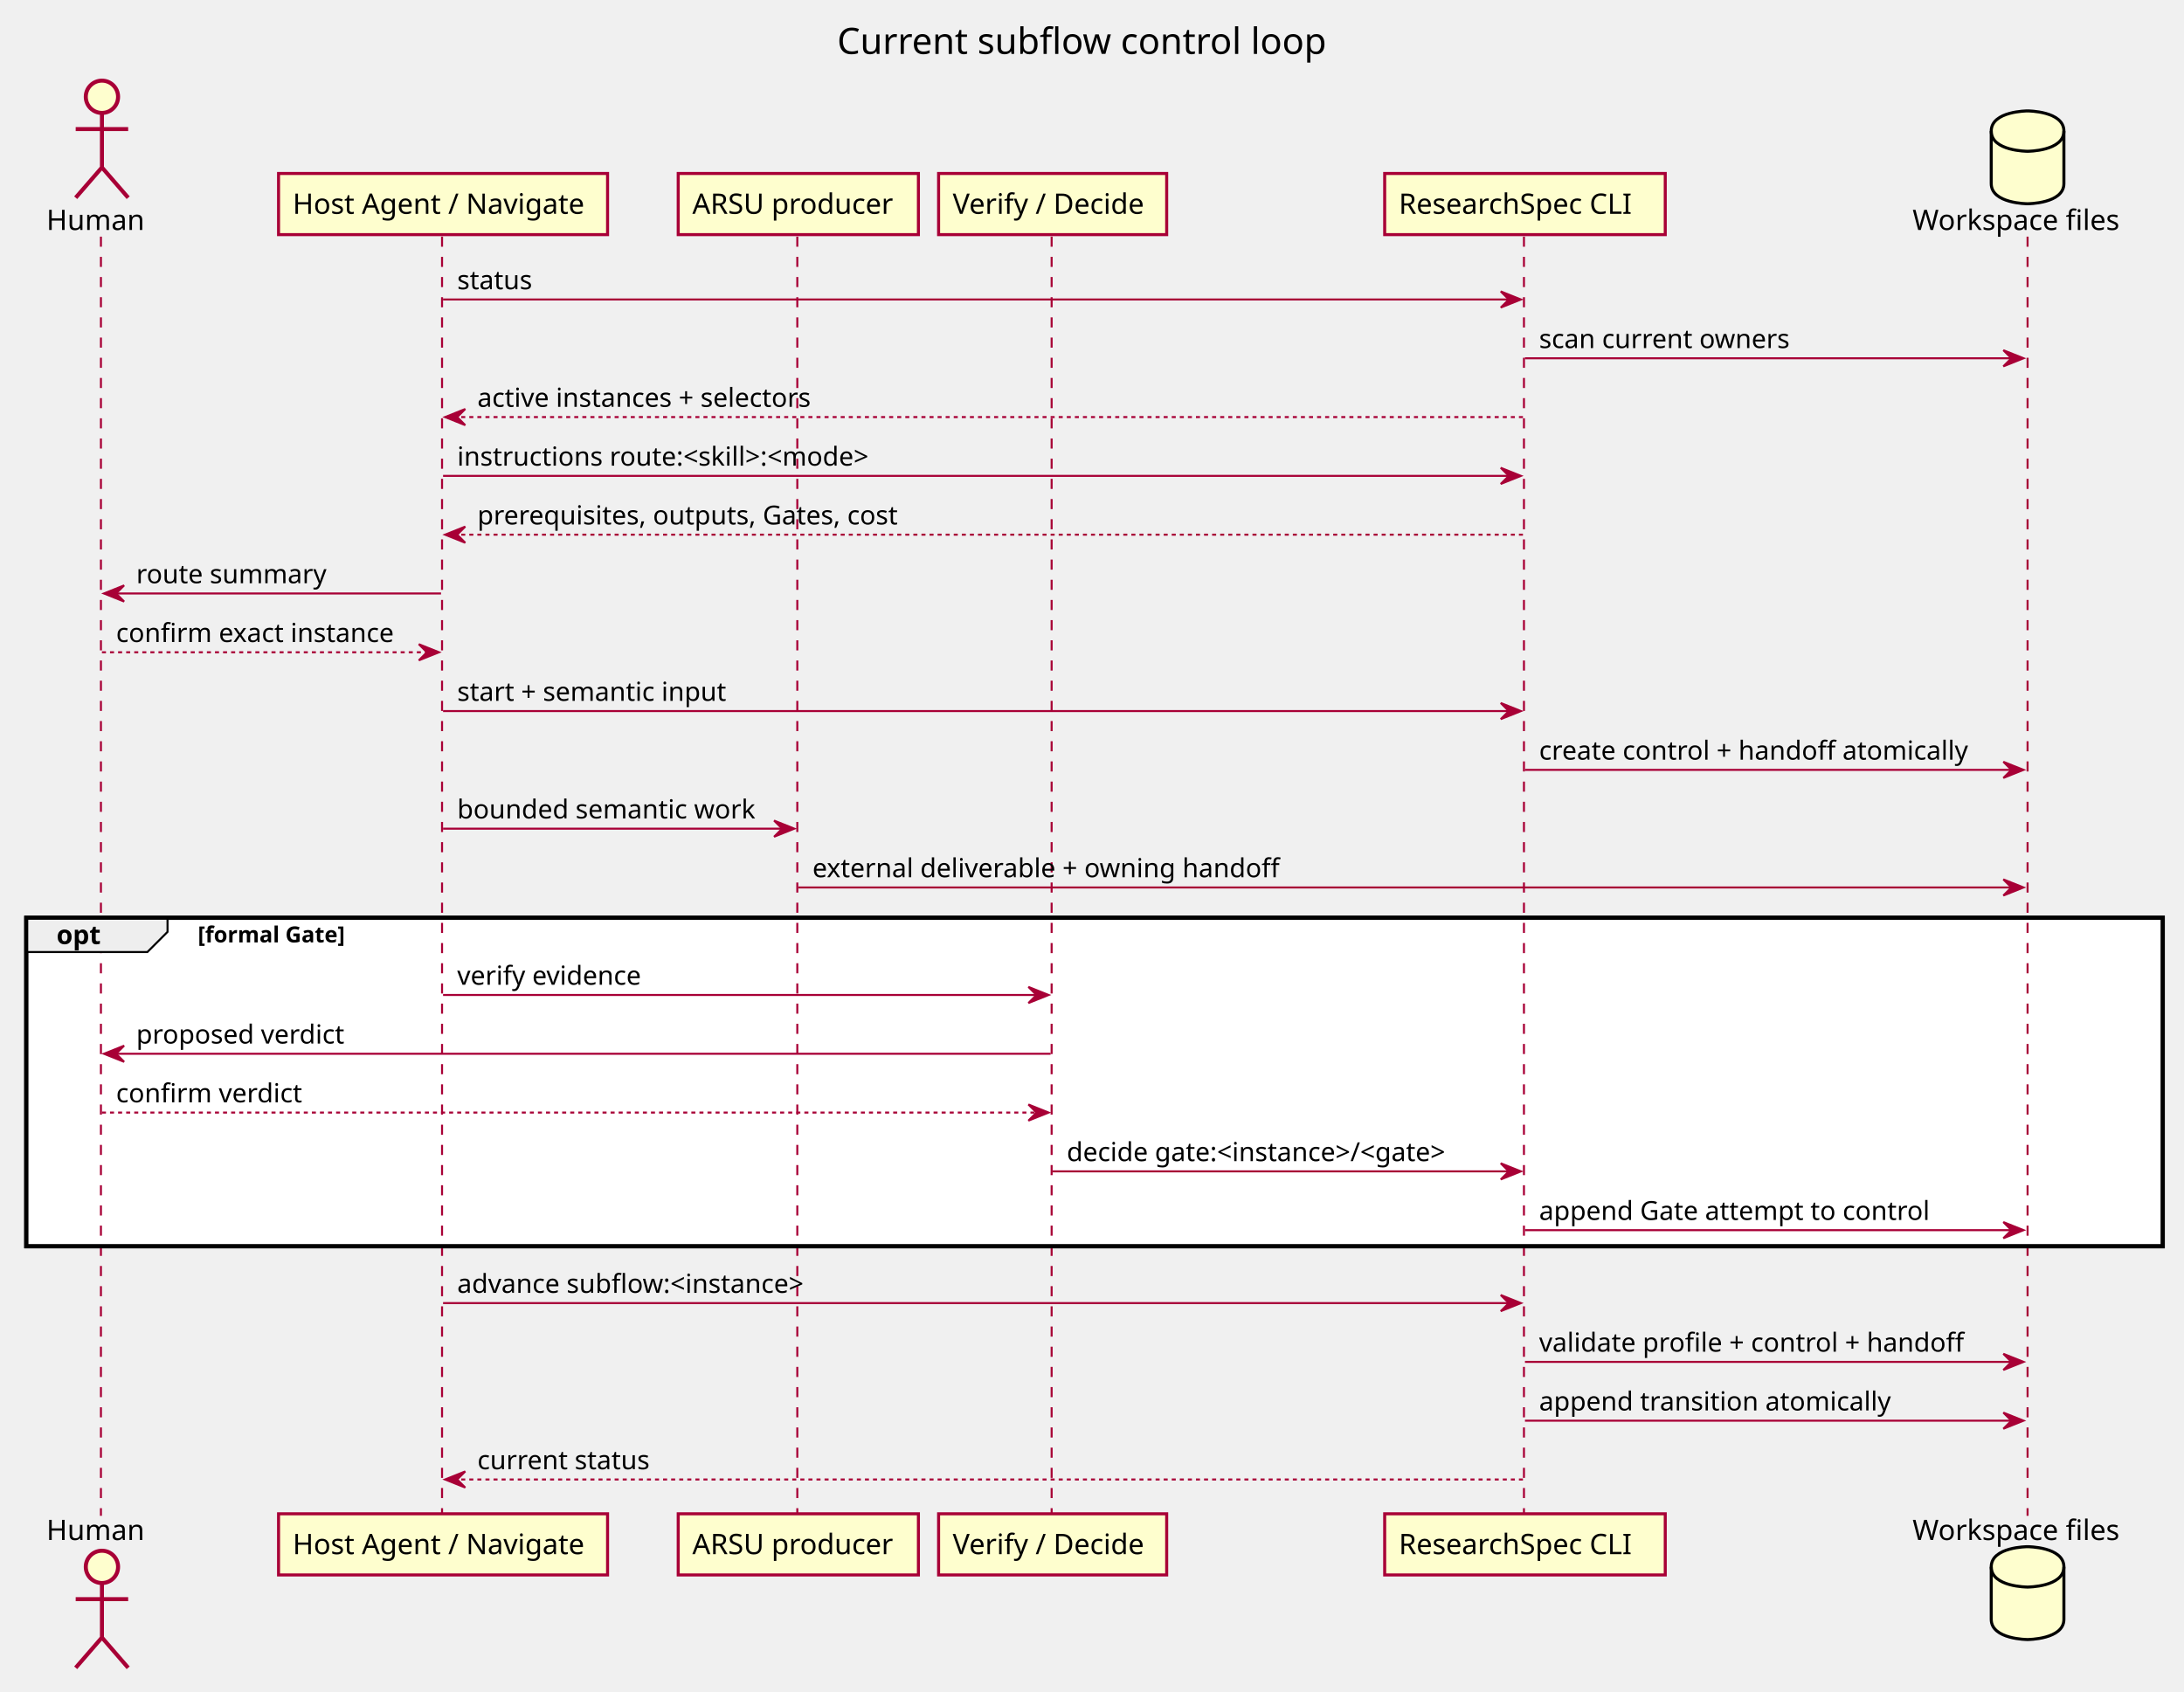
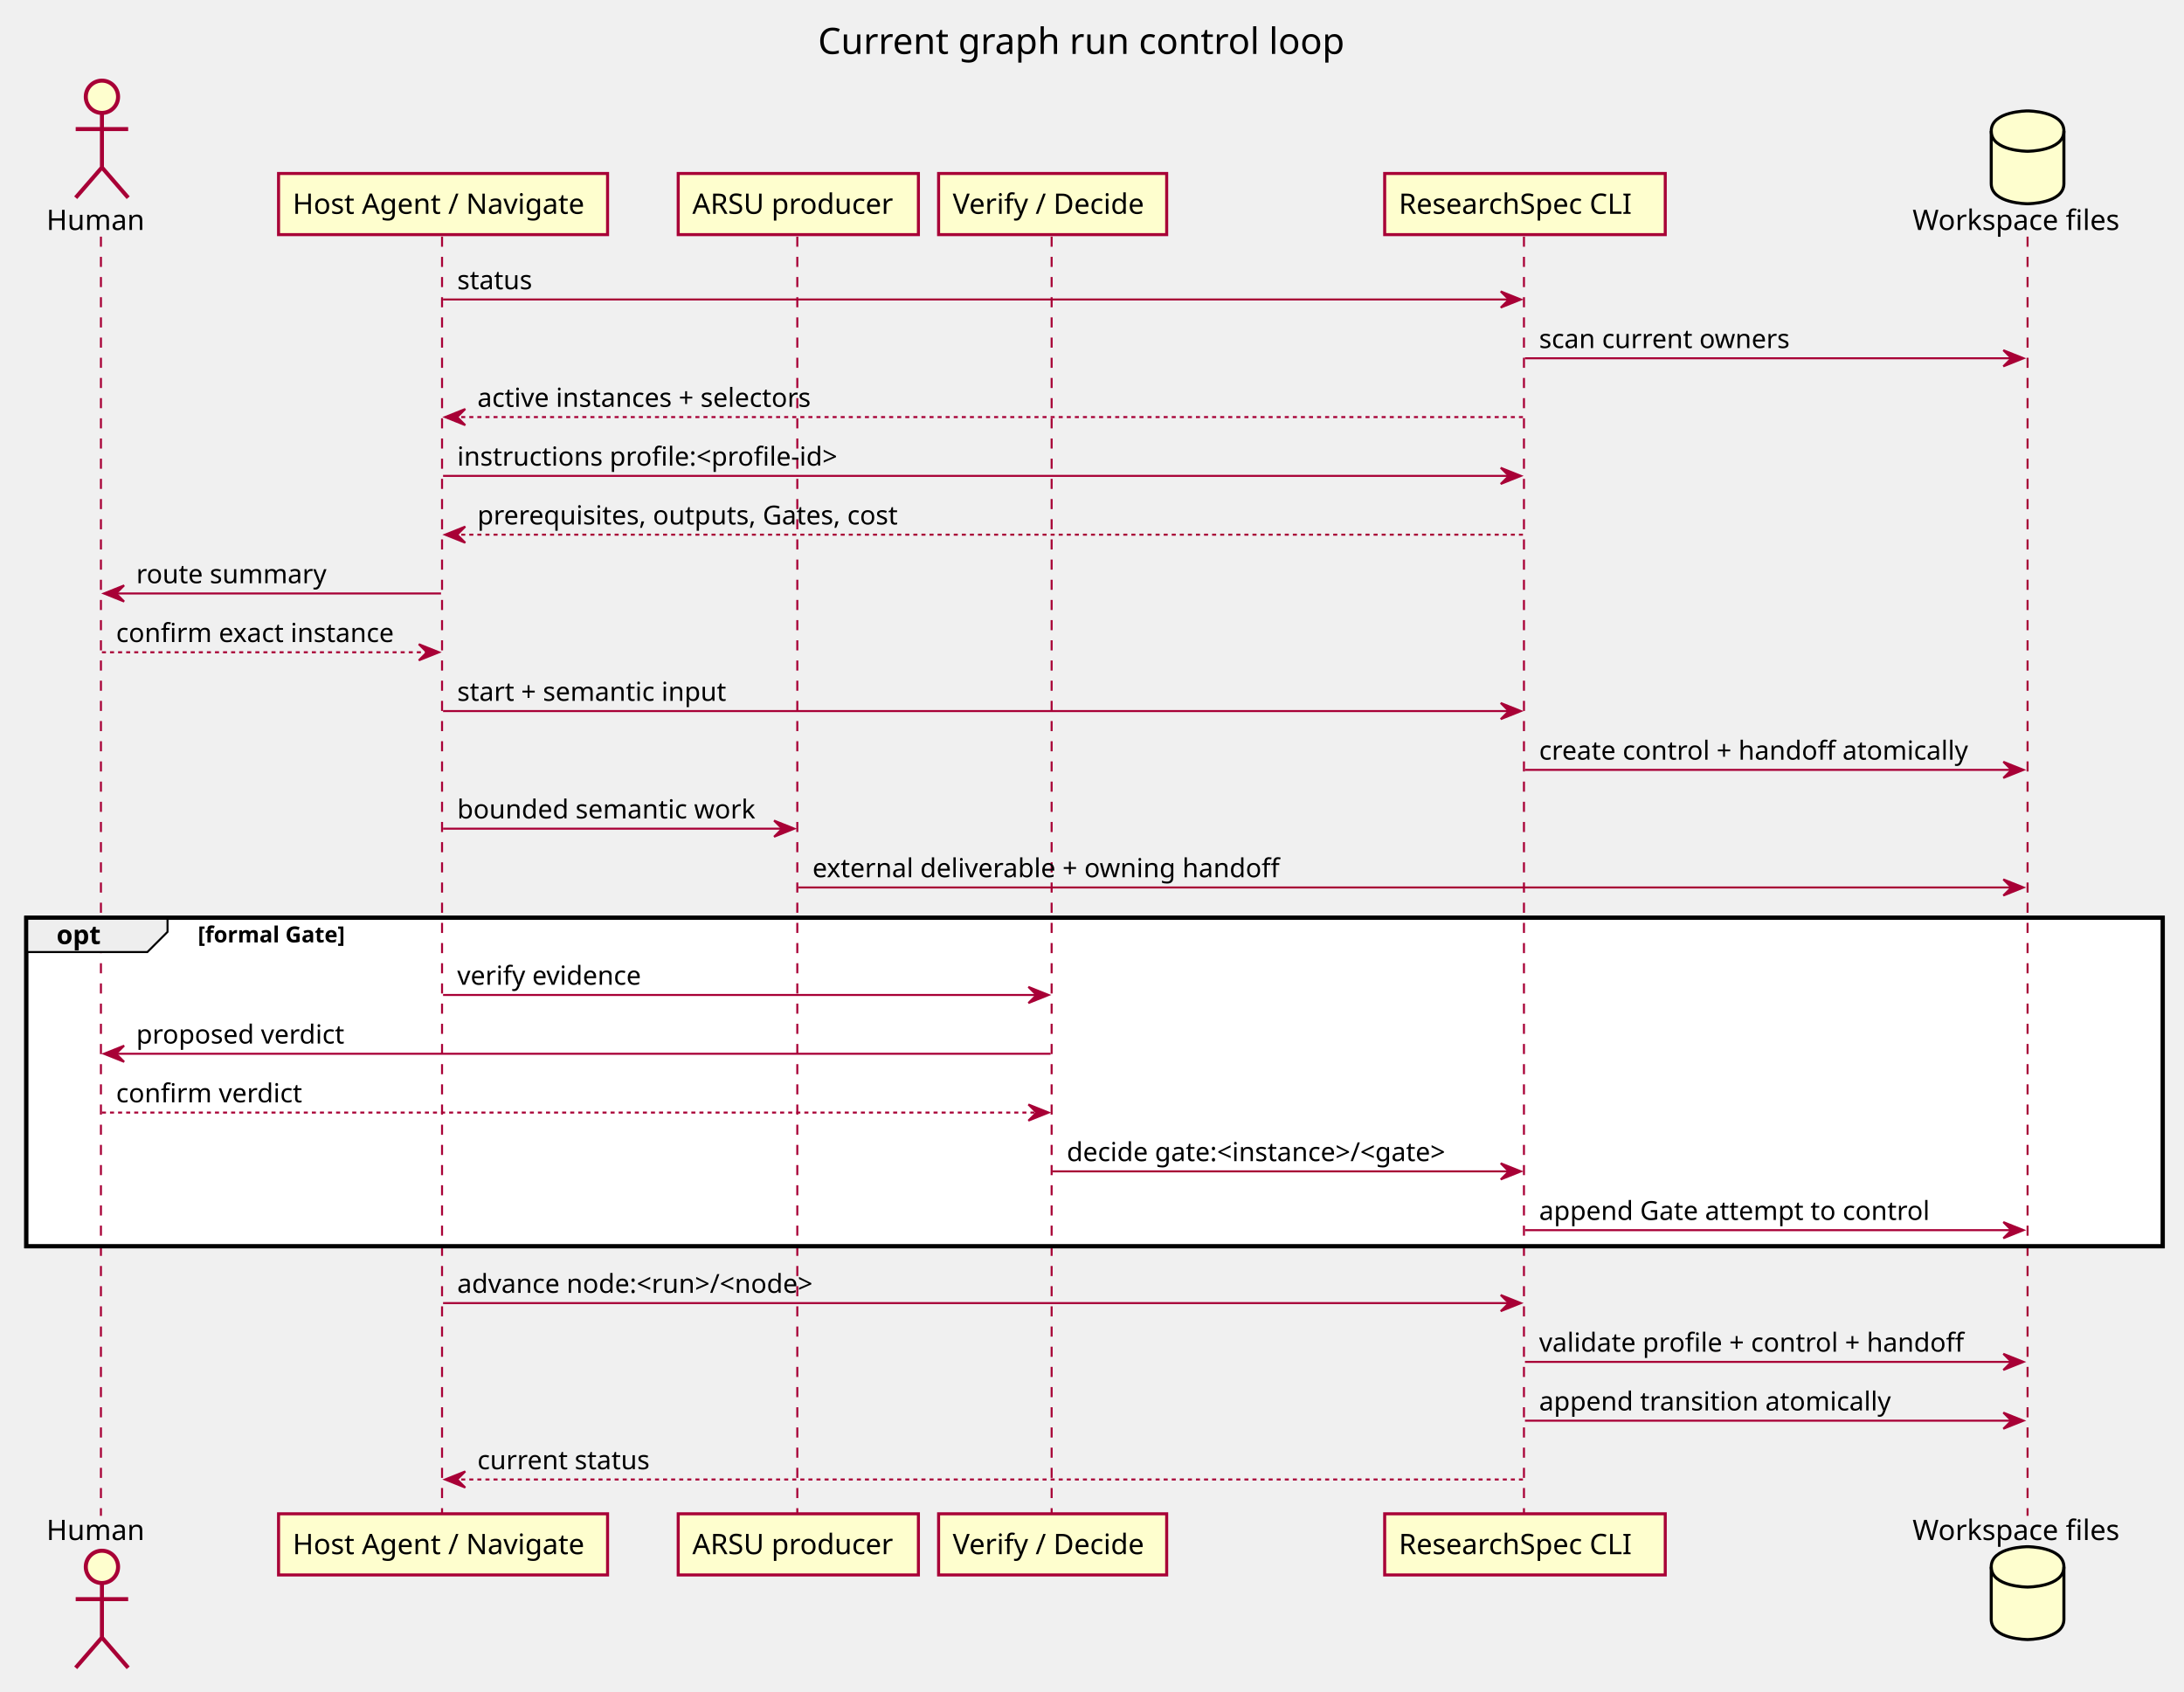
<svg xmlns="http://www.w3.org/2000/svg" contentScriptType="application/ecmascript" contentStyleType="text/css" height="838px" preserveAspectRatio="none" style="width:1082px;height:838px;" version="1.1" viewBox="0 0 1082 838" width="1082px" zoomAndPan="magnify">
  <defs />
  <g>
-     <text fill="#000000" font-family="sans-serif" font-size="18" lengthAdjust="spacingAndGlyphs" textLength="255" x="414.75" y="26.708">Current subflow control loop</text>
+     <text fill="#000000" font-family="sans-serif" font-size="18" lengthAdjust="spacingAndGlyphs" textLength="274" x="405.25" y="26.708">Current graph run control loop</text>
    <rect fill="#FFFFFF" height="162.797" style="stroke: #000000; stroke-width: 2.0;" width="1058.5" x="13" y="454.711" />
    <line style="stroke: #A80036; stroke-width: 1.0; stroke-dasharray: 5.0,5.0;" x1="50" x2="50" y1="117.25" y2="751.039" />
    <line style="stroke: #A80036; stroke-width: 1.0; stroke-dasharray: 5.0,5.0;" x1="219" x2="219" y1="117.25" y2="751.039" />
    <line style="stroke: #A80036; stroke-width: 1.0; stroke-dasharray: 5.0,5.0;" x1="395" x2="395" y1="117.25" y2="751.039" />
    <line style="stroke: #A80036; stroke-width: 1.0; stroke-dasharray: 5.0,5.0;" x1="521" x2="521" y1="117.25" y2="751.039" />
    <line style="stroke: #A80036; stroke-width: 1.0; stroke-dasharray: 5.0,5.0;" x1="755" x2="755" y1="117.25" y2="751.039" />
    <line style="stroke: #A80036; stroke-width: 1.0; stroke-dasharray: 5.0,5.0;" x1="1004.5" x2="1004.5" y1="117.25" y2="751.039" />
    <text fill="#000000" font-family="sans-serif" font-size="14" lengthAdjust="spacingAndGlyphs" textLength="49" x="23" y="113.948">Human</text>
    <ellipse cx="50.5" cy="47.953" fill="#FEFECE" rx="8" ry="8" style="stroke: #A80036; stroke-width: 2.0;" />
    <path d="M50.5,55.953 L50.5,82.953 M37.5,63.953 L63.5,63.953 M50.5,82.953 L37.5,97.953 M50.5,82.953 L63.5,97.953 " fill="none" style="stroke: #A80036; stroke-width: 2.0;" />
    <text fill="#000000" font-family="sans-serif" font-size="14" lengthAdjust="spacingAndGlyphs" textLength="49" x="23" y="763.034">Human</text>
    <ellipse cx="50.5" cy="776.336" fill="#FEFECE" rx="8" ry="8" style="stroke: #A80036; stroke-width: 2.0;" />
    <path d="M50.5,784.336 L50.5,811.336 M37.5,792.336 L63.5,792.336 M50.5,811.336 L37.5,826.336 M50.5,811.336 L63.5,826.336 " fill="none" style="stroke: #A80036; stroke-width: 2.0;" />
    <rect fill="#FEFECE" height="30.297" style="stroke: #A80036; stroke-width: 1.5;" width="163" x="138" y="85.953" />
    <text fill="#000000" font-family="sans-serif" font-size="14" lengthAdjust="spacingAndGlyphs" textLength="149" x="145" y="105.948">Host Agent / Navigate</text>
    <rect fill="#FEFECE" height="30.297" style="stroke: #A80036; stroke-width: 1.5;" width="163" x="138" y="750.039" />
    <text fill="#000000" font-family="sans-serif" font-size="14" lengthAdjust="spacingAndGlyphs" textLength="149" x="145" y="770.034">Host Agent / Navigate</text>
    <rect fill="#FEFECE" height="30.297" style="stroke: #A80036; stroke-width: 1.5;" width="119" x="336" y="85.953" />
    <text fill="#000000" font-family="sans-serif" font-size="14" lengthAdjust="spacingAndGlyphs" textLength="105" x="343" y="105.948">ARSU producer</text>
    <rect fill="#FEFECE" height="30.297" style="stroke: #A80036; stroke-width: 1.5;" width="119" x="336" y="750.039" />
    <text fill="#000000" font-family="sans-serif" font-size="14" lengthAdjust="spacingAndGlyphs" textLength="105" x="343" y="770.034">ARSU producer</text>
    <rect fill="#FEFECE" height="30.297" style="stroke: #A80036; stroke-width: 1.5;" width="113" x="465" y="85.953" />
    <text fill="#000000" font-family="sans-serif" font-size="14" lengthAdjust="spacingAndGlyphs" textLength="99" x="472" y="105.948">Verify / Decide</text>
    <rect fill="#FEFECE" height="30.297" style="stroke: #A80036; stroke-width: 1.5;" width="113" x="465" y="750.039" />
    <text fill="#000000" font-family="sans-serif" font-size="14" lengthAdjust="spacingAndGlyphs" textLength="99" x="472" y="770.034">Verify / Decide</text>
    <rect fill="#FEFECE" height="30.297" style="stroke: #A80036; stroke-width: 1.5;" width="139" x="686" y="85.953" />
    <text fill="#000000" font-family="sans-serif" font-size="14" lengthAdjust="spacingAndGlyphs" textLength="125" x="693" y="105.948">ResearchSpec CLI</text>
    <rect fill="#FEFECE" height="30.297" style="stroke: #A80036; stroke-width: 1.5;" width="139" x="686" y="750.039" />
    <text fill="#000000" font-family="sans-serif" font-size="14" lengthAdjust="spacingAndGlyphs" textLength="125" x="693" y="770.034">ResearchSpec CLI</text>
    <text fill="#000000" font-family="sans-serif" font-size="14" lengthAdjust="spacingAndGlyphs" textLength="108" x="947.5" y="113.948">Workspace files</text>
    <path d="M986.5,64.953 C986.5,54.953 1004.5,54.953 1004.5,54.953 C1004.5,54.953 1022.5,54.953 1022.5,64.953 L1022.5,90.953 C1022.5,100.953 1004.5,100.953 1004.5,100.953 C1004.5,100.953 986.5,100.953 986.5,90.953 L986.5,64.953 " fill="#FEFECE" style="stroke: #000000; stroke-width: 1.5;" />
    <path d="M986.5,64.953 C986.5,74.953 1004.5,74.953 1004.5,74.953 C1004.5,74.953 1022.5,74.953 1022.5,64.953 " fill="none" style="stroke: #000000; stroke-width: 1.5;" />
    <text fill="#000000" font-family="sans-serif" font-size="14" lengthAdjust="spacingAndGlyphs" textLength="108" x="947.5" y="763.034">Workspace files</text>
    <path d="M986.5,776.336 C986.5,766.336 1004.5,766.336 1004.5,766.336 C1004.5,766.336 1022.5,766.336 1022.5,776.336 L1022.5,802.336 C1022.5,812.336 1004.5,812.336 1004.5,812.336 C1004.5,812.336 986.5,812.336 986.5,802.336 L986.5,776.336 " fill="#FEFECE" style="stroke: #000000; stroke-width: 1.5;" />
    <path d="M986.5,776.336 C986.5,786.336 1004.5,786.336 1004.5,786.336 C1004.5,786.336 1022.5,786.336 1022.5,776.336 " fill="none" style="stroke: #000000; stroke-width: 1.5;" />
    <polygon fill="#A80036" points="743.5,144.383,753.5,148.383,743.5,152.383,747.5,148.383" style="stroke: #A80036; stroke-width: 1.0;" />
    <line style="stroke: #A80036; stroke-width: 1.0;" x1="219.5" x2="749.5" y1="148.383" y2="148.383" />
    <text fill="#000000" font-family="sans-serif" font-size="13" lengthAdjust="spacingAndGlyphs" textLength="40" x="226.5" y="143.317">status</text>
    <polygon fill="#A80036" points="992.5,173.516,1002.5,177.516,992.5,181.516,996.5,177.516" style="stroke: #A80036; stroke-width: 1.0;" />
    <line style="stroke: #A80036; stroke-width: 1.0;" x1="755.5" x2="998.5" y1="177.516" y2="177.516" />
    <text fill="#000000" font-family="sans-serif" font-size="13" lengthAdjust="spacingAndGlyphs" textLength="129" x="762.5" y="172.45">scan current owners</text>
    <polygon fill="#A80036" points="230.5,202.648,220.5,206.648,230.5,210.648,226.5,206.648" style="stroke: #A80036; stroke-width: 1.0;" />
    <line style="stroke: #A80036; stroke-width: 1.0; stroke-dasharray: 2.0,2.0;" x1="224.5" x2="754.5" y1="206.648" y2="206.648" />
    <text fill="#000000" font-family="sans-serif" font-size="13" lengthAdjust="spacingAndGlyphs" textLength="180" x="236.5" y="201.583">active instances + selectors</text>
    <polygon fill="#A80036" points="743.5,231.781,753.5,235.781,743.5,239.781,747.5,235.781" style="stroke: #A80036; stroke-width: 1.0;" />
    <line style="stroke: #A80036; stroke-width: 1.0;" x1="219.5" x2="749.5" y1="235.781" y2="235.781" />
-     <text fill="#000000" font-family="sans-serif" font-size="13" lengthAdjust="spacingAndGlyphs" textLength="224" x="226.5" y="230.715">instructions route:&lt;skill&gt;:&lt;mode&gt;</text>
+     <text fill="#000000" font-family="sans-serif" font-size="13" lengthAdjust="spacingAndGlyphs" textLength="198" x="226.5" y="230.715">instructions profile:&lt;profile-id&gt;</text>
    <polygon fill="#A80036" points="230.5,260.914,220.5,264.914,230.5,268.914,226.5,264.914" style="stroke: #A80036; stroke-width: 1.0;" />
    <line style="stroke: #A80036; stroke-width: 1.0; stroke-dasharray: 2.0,2.0;" x1="224.5" x2="754.5" y1="264.914" y2="264.914" />
    <text fill="#000000" font-family="sans-serif" font-size="13" lengthAdjust="spacingAndGlyphs" textLength="221" x="236.5" y="259.848">prerequisites, outputs, Gates, cost</text>
    <polygon fill="#A80036" points="61.5,290.047,51.5,294.047,61.5,298.047,57.5,294.047" style="stroke: #A80036; stroke-width: 1.0;" />
    <line style="stroke: #A80036; stroke-width: 1.0;" x1="55.5" x2="218.5" y1="294.047" y2="294.047" />
    <text fill="#000000" font-family="sans-serif" font-size="13" lengthAdjust="spacingAndGlyphs" textLength="99" x="67.5" y="288.981">route summary</text>
    <polygon fill="#A80036" points="207.5,319.18,217.5,323.18,207.5,327.18,211.5,323.18" style="stroke: #A80036; stroke-width: 1.0;" />
    <line style="stroke: #A80036; stroke-width: 1.0; stroke-dasharray: 2.0,2.0;" x1="50.5" x2="213.5" y1="323.18" y2="323.18" />
    <text fill="#000000" font-family="sans-serif" font-size="13" lengthAdjust="spacingAndGlyphs" textLength="145" x="57.5" y="318.114">confirm exact instance</text>
    <polygon fill="#A80036" points="743.5,348.312,753.5,352.312,743.5,356.312,747.5,352.312" style="stroke: #A80036; stroke-width: 1.0;" />
    <line style="stroke: #A80036; stroke-width: 1.0;" x1="219.5" x2="749.5" y1="352.312" y2="352.312" />
    <text fill="#000000" font-family="sans-serif" font-size="13" lengthAdjust="spacingAndGlyphs" textLength="144" x="226.5" y="347.247">start + semantic input</text>
    <polygon fill="#A80036" points="992.5,377.445,1002.5,381.445,992.5,385.445,996.5,381.445" style="stroke: #A80036; stroke-width: 1.0;" />
    <line style="stroke: #A80036; stroke-width: 1.0;" x1="755.5" x2="998.5" y1="381.445" y2="381.445" />
    <text fill="#000000" font-family="sans-serif" font-size="13" lengthAdjust="spacingAndGlyphs" textLength="225" x="762.5" y="376.379">create control + handoff atomically</text>
    <polygon fill="#A80036" points="383.5,406.578,393.5,410.578,383.5,414.578,387.5,410.578" style="stroke: #A80036; stroke-width: 1.0;" />
    <line style="stroke: #A80036; stroke-width: 1.0;" x1="219.5" x2="389.5" y1="410.578" y2="410.578" />
    <text fill="#000000" font-family="sans-serif" font-size="13" lengthAdjust="spacingAndGlyphs" textLength="152" x="226.5" y="405.512">bounded semantic work</text>
    <polygon fill="#A80036" points="992.5,435.711,1002.5,439.711,992.5,443.711,996.5,439.711" style="stroke: #A80036; stroke-width: 1.0;" />
    <line style="stroke: #A80036; stroke-width: 1.0;" x1="395.5" x2="998.5" y1="439.711" y2="439.711" />
    <text fill="#000000" font-family="sans-serif" font-size="13" lengthAdjust="spacingAndGlyphs" textLength="240" x="402.5" y="434.645">external deliverable + owning handoff</text>
    <path d="M13,454.711 L83,454.711 L83,461.711 L73,471.711 L13,471.711 L13,454.711 " fill="#EEEEEE" style="stroke: #000000; stroke-width: 1.0;" />
    <rect fill="none" height="162.797" style="stroke: #000000; stroke-width: 2.0;" width="1058.5" x="13" y="454.711" />
    <text fill="#000000" font-family="sans-serif" font-size="13" font-weight="bold" lengthAdjust="spacingAndGlyphs" textLength="25" x="28" y="467.778">opt</text>
    <text fill="#000000" font-family="sans-serif" font-size="11" font-weight="bold" lengthAdjust="spacingAndGlyphs" textLength="85" x="98" y="466.921">[formal Gate]</text>
    <polygon fill="#A80036" points="509.5,488.977,519.5,492.977,509.5,496.977,513.5,492.977" style="stroke: #A80036; stroke-width: 1.0;" />
    <line style="stroke: #A80036; stroke-width: 1.0;" x1="219.5" x2="515.5" y1="492.977" y2="492.977" />
    <text fill="#000000" font-family="sans-serif" font-size="13" lengthAdjust="spacingAndGlyphs" textLength="95" x="226.5" y="487.911">verify evidence</text>
    <polygon fill="#A80036" points="61.5,518.109,51.5,522.109,61.5,526.109,57.5,522.109" style="stroke: #A80036; stroke-width: 1.0;" />
    <line style="stroke: #A80036; stroke-width: 1.0;" x1="55.5" x2="520.5" y1="522.109" y2="522.109" />
    <text fill="#000000" font-family="sans-serif" font-size="13" lengthAdjust="spacingAndGlyphs" textLength="107" x="67.5" y="517.043">proposed verdict</text>
    <polygon fill="#A80036" points="509.5,547.242,519.5,551.242,509.5,555.242,513.5,551.242" style="stroke: #A80036; stroke-width: 1.0;" />
    <line style="stroke: #A80036; stroke-width: 1.0; stroke-dasharray: 2.0,2.0;" x1="50.5" x2="515.5" y1="551.242" y2="551.242" />
    <text fill="#000000" font-family="sans-serif" font-size="13" lengthAdjust="spacingAndGlyphs" textLength="95" x="57.5" y="546.176">confirm verdict</text>
    <polygon fill="#A80036" points="743.5,576.375,753.5,580.375,743.5,584.375,747.5,580.375" style="stroke: #A80036; stroke-width: 1.0;" />
    <line style="stroke: #A80036; stroke-width: 1.0;" x1="521.5" x2="749.5" y1="580.375" y2="580.375" />
    <text fill="#000000" font-family="sans-serif" font-size="13" lengthAdjust="spacingAndGlyphs" textLength="210" x="528.5" y="575.309">decide gate:&lt;instance&gt;/&lt;gate&gt;</text>
    <polygon fill="#A80036" points="992.5,605.508,1002.5,609.508,992.5,613.508,996.5,609.508" style="stroke: #A80036; stroke-width: 1.0;" />
    <line style="stroke: #A80036; stroke-width: 1.0;" x1="755.5" x2="998.5" y1="609.508" y2="609.508" />
    <text fill="#000000" font-family="sans-serif" font-size="13" lengthAdjust="spacingAndGlyphs" textLength="204" x="762.5" y="604.442">append Gate attempt to control</text>
    <polygon fill="#A80036" points="743.5,641.641,753.5,645.641,743.5,649.641,747.5,645.641" style="stroke: #A80036; stroke-width: 1.0;" />
    <line style="stroke: #A80036; stroke-width: 1.0;" x1="219.5" x2="749.5" y1="645.641" y2="645.641" />
-     <text fill="#000000" font-family="sans-serif" font-size="13" lengthAdjust="spacingAndGlyphs" textLength="185" x="226.5" y="640.575">advance subflow:&lt;instance&gt;</text>
+     <text fill="#000000" font-family="sans-serif" font-size="13" lengthAdjust="spacingAndGlyphs" textLength="195" x="226.5" y="640.575">advance node:&lt;run&gt;/&lt;node&gt;</text>
    <polygon fill="#A80036" points="992.5,670.773,1002.5,674.773,992.5,678.773,996.5,674.773" style="stroke: #A80036; stroke-width: 1.0;" />
    <line style="stroke: #A80036; stroke-width: 1.0;" x1="755.5" x2="998.5" y1="674.773" y2="674.773" />
    <text fill="#000000" font-family="sans-serif" font-size="13" lengthAdjust="spacingAndGlyphs" textLength="223" x="762.5" y="669.707">validate profile + control + handoff</text>
    <polygon fill="#A80036" points="992.5,699.906,1002.5,703.906,992.5,707.906,996.5,703.906" style="stroke: #A80036; stroke-width: 1.0;" />
    <line style="stroke: #A80036; stroke-width: 1.0;" x1="755.5" x2="998.5" y1="703.906" y2="703.906" />
    <text fill="#000000" font-family="sans-serif" font-size="13" lengthAdjust="spacingAndGlyphs" textLength="181" x="762.5" y="698.84">append transition atomically</text>
    <polygon fill="#A80036" points="230.5,729.039,220.5,733.039,230.5,737.039,226.5,733.039" style="stroke: #A80036; stroke-width: 1.0;" />
    <line style="stroke: #A80036; stroke-width: 1.0; stroke-dasharray: 2.0,2.0;" x1="224.5" x2="754.5" y1="733.039" y2="733.039" />
    <text fill="#000000" font-family="sans-serif" font-size="13" lengthAdjust="spacingAndGlyphs" textLength="90" x="236.5" y="727.973">current status</text>
  </g>
</svg>
